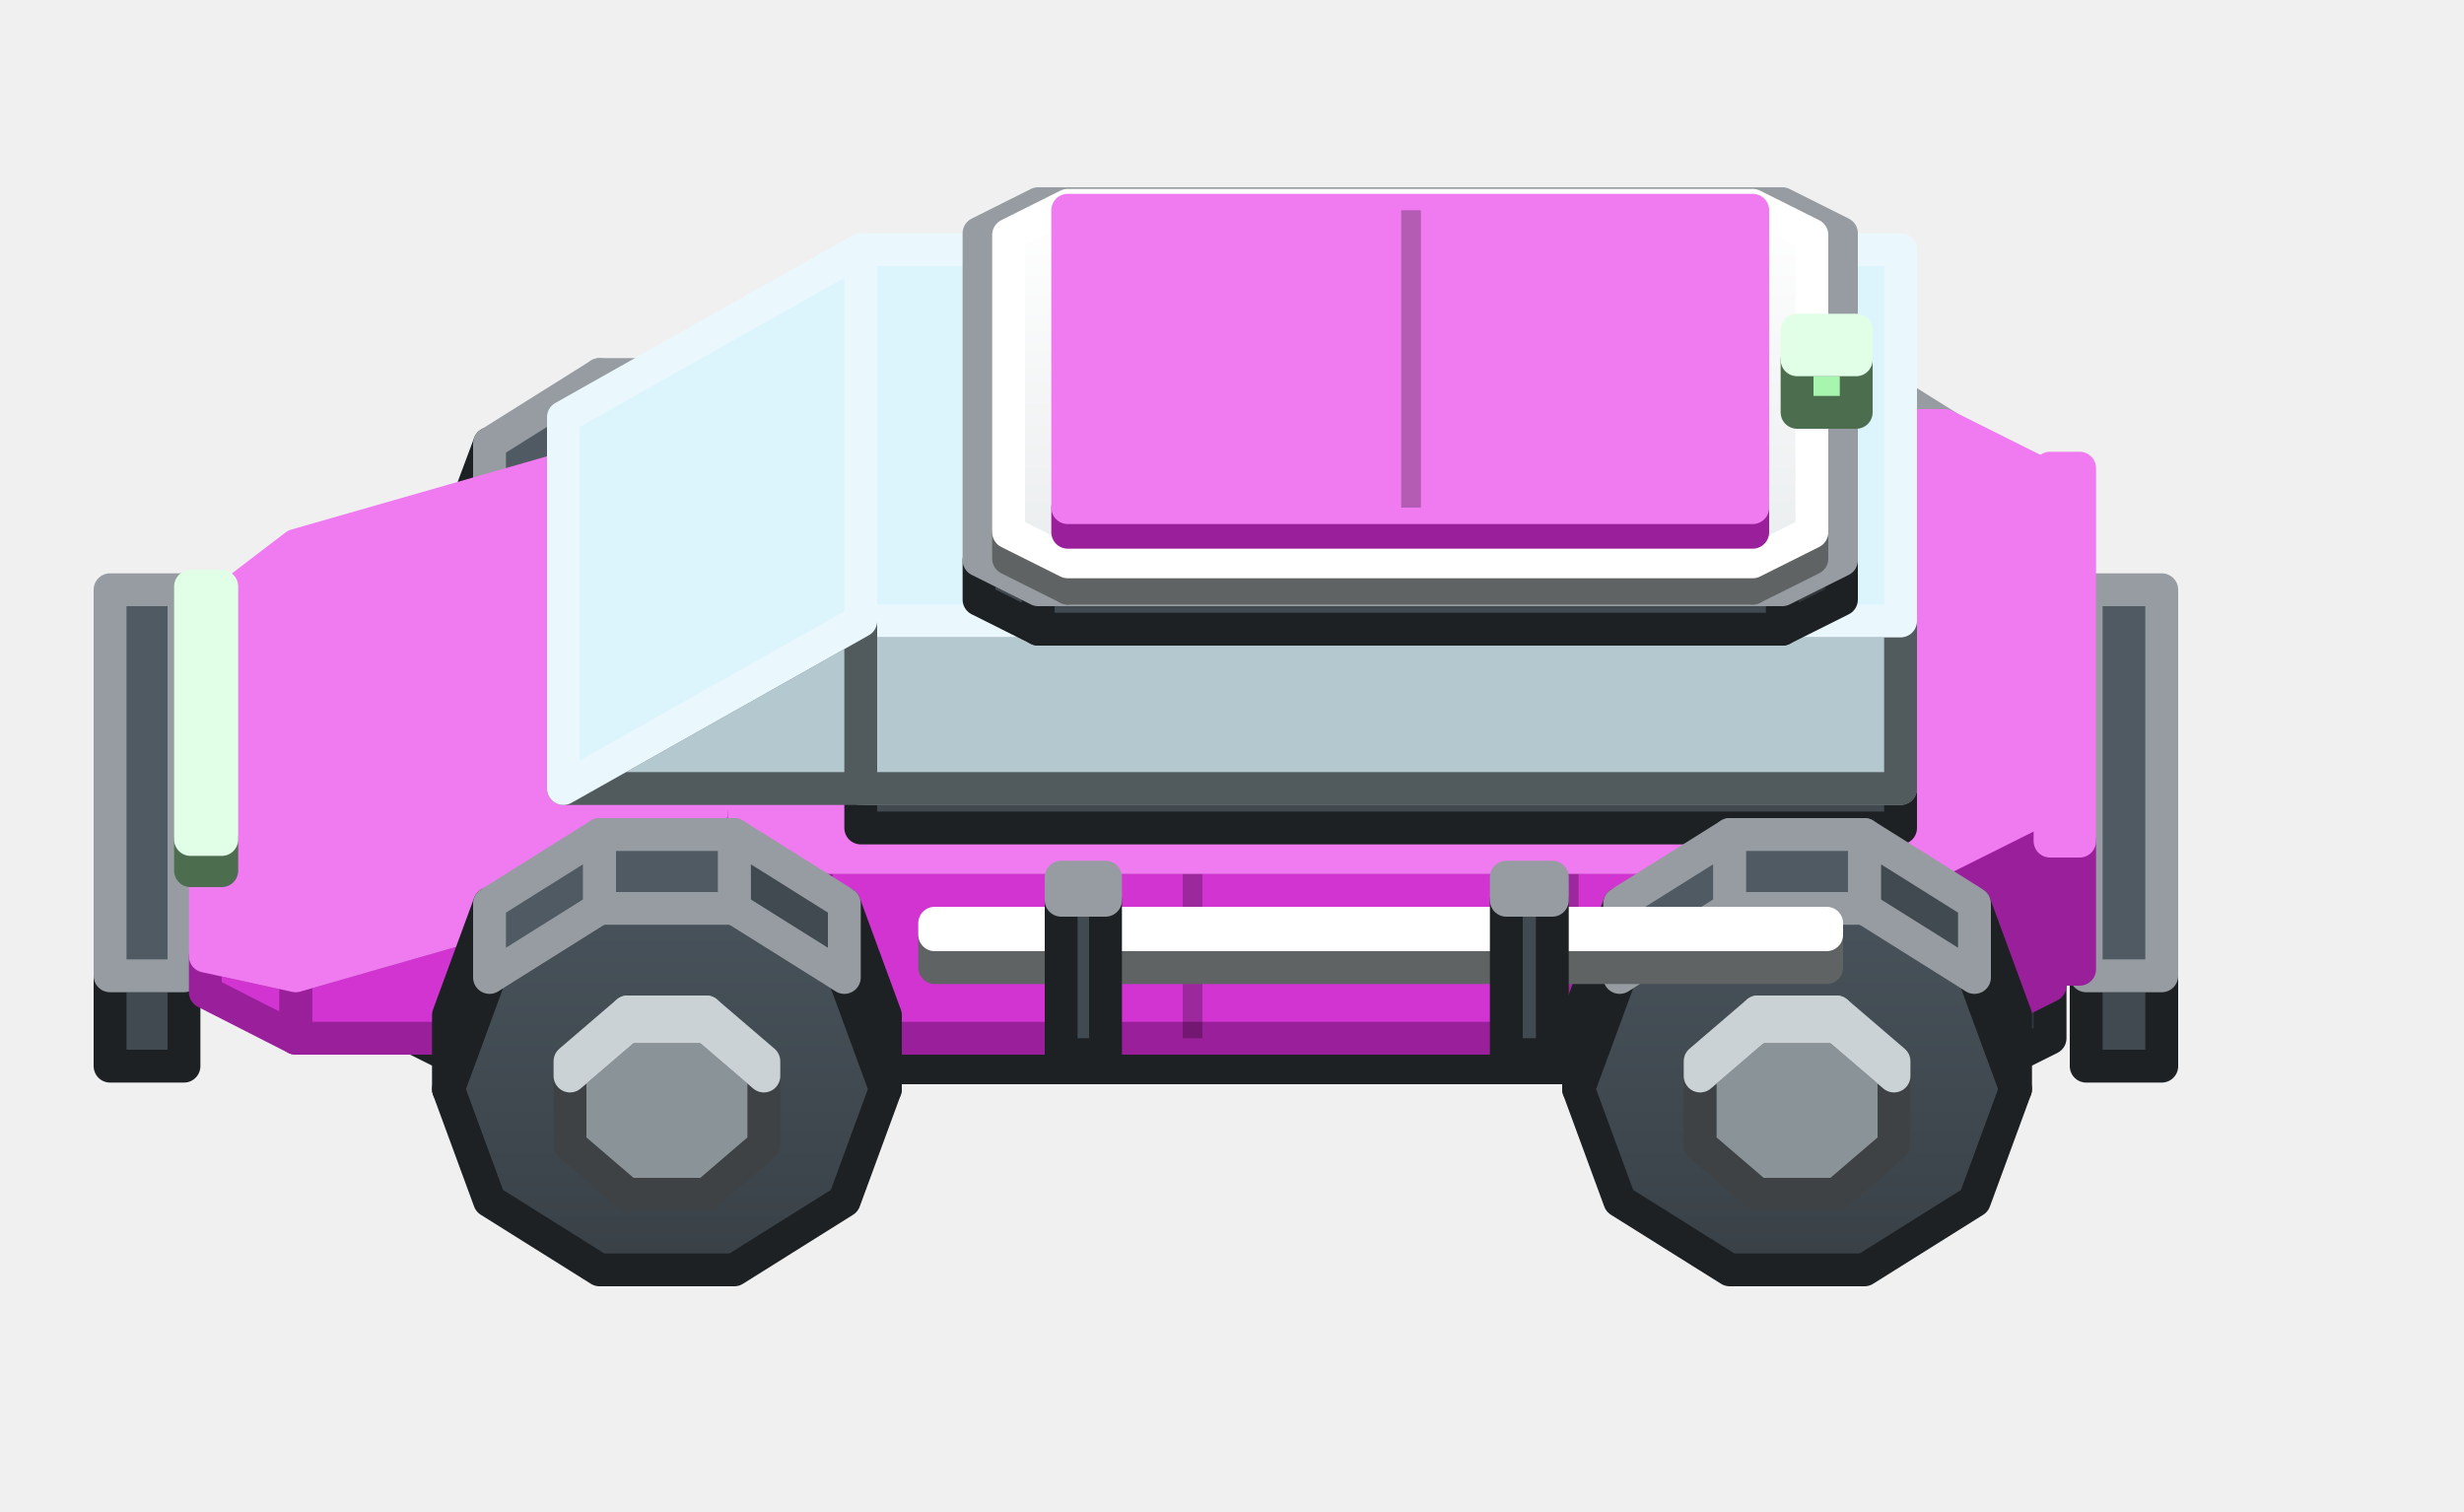
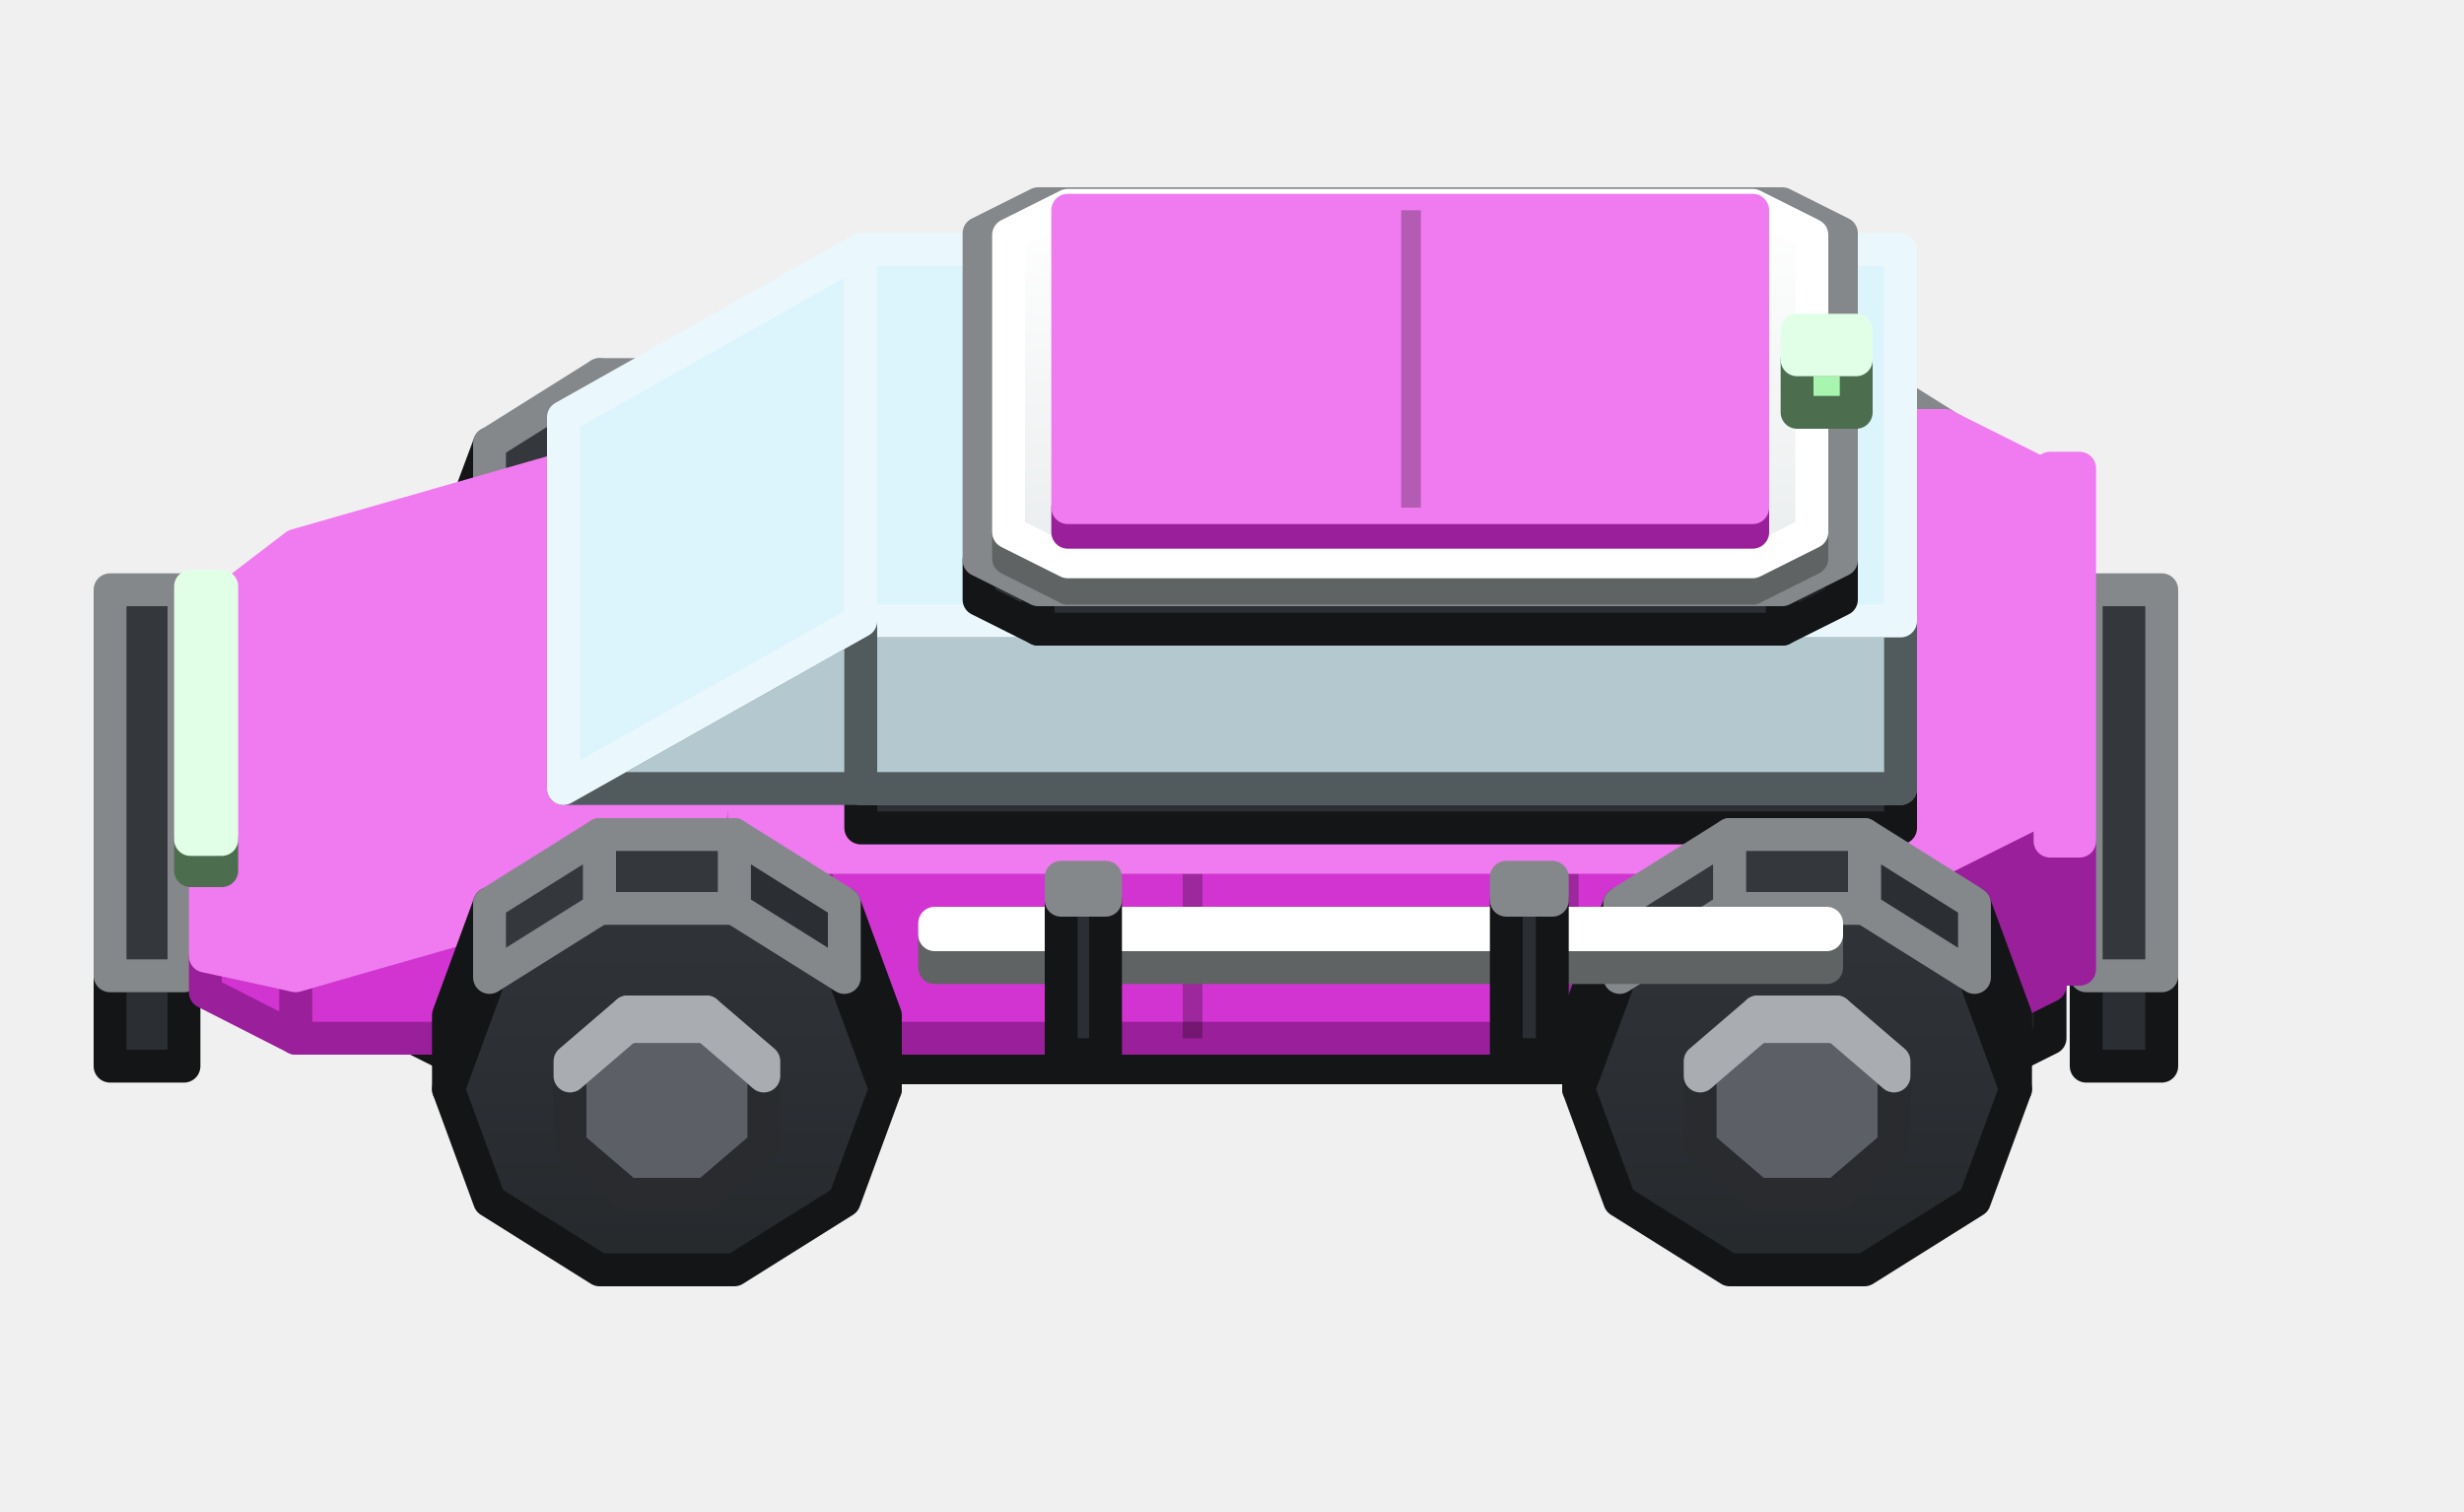
<svg xmlns="http://www.w3.org/2000/svg" width="150" height="92" viewBox="0 0 150 92">
  <defs>
    <linearGradient id="s0" x1="0" y1="0" x2="0" y2="1">
-       <stop offset="0" stop-color="#48525A" />
-       <stop offset="1" stop-color="#394147" />
+       <stop offset="0" stop-color="#303338" />
+       <stop offset="1" stop-color="#26292C" />
    </linearGradient>
    <linearGradient id="s1" x1="0" y1="0" x2="0" y2="1">
-       <stop offset="0" stop-color="#616B73" />
-       <stop offset="1" stop-color="#48525A" />
+       <stop offset="0" stop-color="#484C50" />
+       <stop offset="1" stop-color="#303338" />
    </linearGradient>
    <linearGradient id="s2" x1="0" y1="0" x2="0" y2="1">
      <stop offset="0" stop-color="#FFFFFF" />
      <stop offset="1" stop-color="#EAEDEE" />
    </linearGradient>
  </defs>
  <g stroke-width="2" stroke-linejoin="round">
-     <polygon points="38.2,29 34.7,32 34.7,36.2 38.2,39.2 43,39.2 46.5,36.2 46.5,32 43,29" fill="#8A9398" stroke="#3E4244" />
-     <polygon points="38.2,29 34.7,32 34.7,31.1 38.2,28.1" fill="#A8B3B9" stroke="#CBD2D5" />
-     <polygon points="46.5,32 43,29 43,28.1 46.5,31.1" fill="#8A9398" stroke="#CBD2D5" />
-     <polygon points="43,29 38.2,29 38.2,28.1 43,28.1" fill="#A8B3B9" stroke="#CBD2D5" />
-     <polygon points="107,29 103.5,32 103.5,36.2 107,39.2 111.8,39.2 115.3,36.2 115.3,32 111.8,29" fill="#8A9398" stroke="#3E4244" />
-     <polygon points="107,29 103.5,32 103.5,31.1 107,28.1" fill="#A8B3B9" stroke="#CBD2D5" />
-     <polygon points="115.3,32 111.8,29 111.8,28.1 115.3,31.1" fill="#8A9398" stroke="#CBD2D5" />
-     <polygon points="111.8,29 107,29 107,28.1 111.8,28.1" fill="#A8B3B9" stroke="#CBD2D5" />
-     <polygon points="29.8,31.5 27.3,38.3 27.3,33.7 29.8,27" fill="#4F5A63" stroke="#1D2124" />
-     <polygon points="53.9,38.3 51.4,31.5 51.4,27 53.9,33.7" fill="#31383D" stroke="#1D2124" />
-     <polygon points="36.5,27.3 29.8,31.5 27.3,38.3 29.8,45 36.5,49.2 44.7,49.2 51.4,45 53.9,38.3 51.4,31.5 44.7,27.3" fill="url(#s0)" stroke="#1D2124" />
-     <polygon points="36.5,27.3 29.8,31.5 29.8,27 36.5,22.8" fill="#4F5A63" stroke="#969CA1" />
-     <polygon points="51.4,31.5 44.7,27.3 44.7,22.8 51.4,27" fill="#414A51" stroke="#969CA1" />
-     <polygon points="44.7,27.3 36.5,27.3 36.5,22.8 44.7,22.8" fill="#4F5A63" stroke="#969CA1" />
-     <polygon points="98.6,31.5 96.1,38.3 96.1,33.7 98.6,27" fill="#4F5A63" stroke="#1D2124" />
-     <polygon points="122.7,38.3 120.2,31.5 120.2,27 122.7,33.7" fill="#31383D" stroke="#1D2124" />
-     <polygon points="105.3,27.3 98.6,31.5 96.1,38.3 98.6,45 105.3,49.2 113.5,49.2 120.2,45 122.7,38.3 120.2,31.5 113.5,27.3" fill="url(#s0)" stroke="#1D2124" />
-     <polygon points="105.3,27.3 98.6,31.5 98.6,27 105.3,22.8" fill="#4F5A63" stroke="#969CA1" />
-     <polygon points="120.2,31.5 113.5,27.3 113.5,22.8 120.2,27" fill="#414A51" stroke="#969CA1" />
-     <polygon points="113.5,27.3 105.3,27.3 105.3,22.8 113.5,22.8" fill="#4F5A63" stroke="#969CA1" />
-     <polygon points="94.5,35.7 91.7,35.7 91.7,26.3 94.5,26.3" fill="#414A51" stroke="#1D2124" />
-     <polygon points="91.7,24.9 94.5,24.9 94.5,26.3 91.7,26.3" fill="#4F5A63" stroke="#969CA1" />
-     <polygon points="67.3,35.7 64.6,35.7 64.6,26.3 67.3,26.3" fill="#414A51" stroke="#1D2124" />
-     <polygon points="64.6,24.9 67.3,24.9 67.3,26.3 64.6,26.3" fill="#4F5A63" stroke="#969CA1" />
+     <polygon points="38.2,29 34.7,32 34.7,36.2 38.2,39.2 43,39.2 46.5,36.2 46.5,32 43,29" fill="#5C6066" stroke="#292B2E" />
+     <polygon points="38.2,29 34.7,32 34.7,31.1 38.2,28.1" fill="#70757C" stroke="#A9ACB1" />
+     <polygon points="46.5,32 43,29 43,28.1 46.5,31.1" fill="#5C6066" stroke="#A9ACB1" />
+     <polygon points="43,29 38.2,29 38.2,28.1 43,28.1" fill="#70757C" stroke="#A9ACB1" />
+     <polygon points="107,29 103.5,32 103.5,36.2 107,39.2 111.8,39.2 115.3,36.2 115.3,32 111.8,29" fill="#5C6066" stroke="#292B2E" />
+     <polygon points="107,29 103.5,32 103.5,31.1 107,28.1" fill="#70757C" stroke="#A9ACB1" />
+     <polygon points="115.3,32 111.8,29 111.8,28.1 115.3,31.1" fill="#5C6066" stroke="#A9ACB1" />
+     <polygon points="111.8,29 107,29 107,28.1 111.8,28.1" fill="#70757C" stroke="#A9ACB1" />
+     <polygon points="29.8,31.5 27.3,38.3 27.3,33.7 29.8,27" fill="#34383D" stroke="#131517" />
+     <polygon points="53.9,38.3 51.4,31.5 51.4,27 53.9,33.7" fill="#212326" stroke="#131517" />
+     <polygon points="36.5,27.3 29.8,31.5 27.3,38.3 29.8,45 36.5,49.2 44.7,49.2 51.4,45 53.9,38.3 51.4,31.5 44.7,27.3" fill="url(#s0)" stroke="#131517" />
+     <polygon points="36.5,27.3 29.8,31.5 29.8,27 36.5,22.8" fill="#34383D" stroke="#85888B" />
+     <polygon points="51.4,31.5 44.7,27.3 44.7,22.8 51.4,27" fill="#2B2E32" stroke="#85888B" />
+     <polygon points="44.7,27.3 36.5,27.3 36.5,22.8 44.7,22.8" fill="#34383D" stroke="#85888B" />
+     <polygon points="98.6,31.5 96.1,38.3 96.1,33.7 98.6,27" fill="#34383D" stroke="#131517" />
+     <polygon points="122.7,38.3 120.2,31.5 120.2,27 122.7,33.7" fill="#212326" stroke="#131517" />
+     <polygon points="105.3,27.3 98.6,31.5 96.1,38.3 98.6,45 105.3,49.2 113.5,49.2 120.2,45 122.7,38.3 120.2,31.5 113.5,27.3" fill="url(#s0)" stroke="#131517" />
+     <polygon points="105.3,27.3 98.6,31.5 98.6,27 105.3,22.8" fill="#34383D" stroke="#85888B" />
+     <polygon points="120.2,31.5 113.5,27.3 113.5,22.8 120.2,27" fill="#2B2E32" stroke="#85888B" />
+     <polygon points="113.5,27.3 105.3,27.3 105.3,22.8 113.5,22.8" fill="#34383D" stroke="#85888B" />
+     <polygon points="94.5,35.7 91.7,35.7 91.7,26.3 94.5,26.3" fill="#2B2E32" stroke="#131517" />
+     <polygon points="91.7,24.9 94.5,24.9 94.5,26.3 91.7,26.3" fill="#34383D" stroke="#85888B" />
+     <polygon points="67.3,35.7 64.6,35.7 64.6,26.3 67.3,26.3" fill="#2B2E32" stroke="#131517" />
+     <polygon points="64.6,24.9 67.3,24.9 67.3,26.3 64.6,26.3" fill="#34383D" stroke="#85888B" />
    <polygon points="111.2,32.5 56.9,32.5 56.9,30.5 111.2,30.5" fill="#D5DBDC" stroke="#606363" />
    <polygon points="56.9,29.8 111.2,29.8 111.2,30.5 56.9,30.5" fill="#FFFFFF" stroke="#FFFFFF" />
-     <polygon points="124.8,63.2 121.2,65 121.2,59.5 124.8,57.7" fill="#31383D" stroke="#1D2124" />
-     <polygon points="121.2,65 28.8,65 28.8,59.5 121.2,59.5" fill="#414A51" stroke="#1D2124" />
-     <polygon points="28.8,65 25.2,63.2 25.2,57.7 28.8,59.5" fill="#414A51" stroke="#1D2124" />
-     <polygon points="25.2,42.3 28.8,40.5 121.2,40.5 124.8,42.3 124.8,57.7 121.2,59.5 28.8,59.5 25.2,57.7" fill="url(#s1)" stroke="#969CA1" />
-     <polygon points="11.2,64.9 6.7,64.9 6.7,59.4 11.2,59.4" fill="#414A51" stroke="#1D2124" />
-     <polygon points="6.7,35.9 11.2,35.9 11.2,59.4 6.7,59.4" fill="#4F5A63" stroke="#969CA1" />
-     <polygon points="131.6,64.9 127,64.9 127,59.4 131.6,59.4" fill="#414A51" stroke="#1D2124" />
-     <polygon points="127,35.9 131.6,35.9 131.6,59.4 127,59.4" fill="#4F5A63" stroke="#969CA1" />
+     <polygon points="124.8,63.2 121.2,65 121.2,59.5 124.8,57.7" fill="#212326" stroke="#131517" />
+     <polygon points="121.2,65 28.8,65 28.8,59.5 121.2,59.5" fill="#2B2E32" stroke="#131517" />
+     <polygon points="28.8,65 25.2,63.2 25.2,57.7 28.8,59.5" fill="#2B2E32" stroke="#131517" />
+     <polygon points="25.2,42.3 28.8,40.5 121.2,40.5 124.8,42.3 124.8,57.7 121.2,59.5 28.8,59.5 25.2,57.7" fill="url(#s1)" stroke="#85888B" />
+     <polygon points="11.2,64.9 6.7,64.9 6.7,59.4 11.2,59.4" fill="#2B2E32" stroke="#131517" />
+     <polygon points="6.7,35.9 11.2,35.9 11.2,59.4 6.7,59.4" fill="#34383D" stroke="#85888B" />
+     <polygon points="131.6,64.9 127,64.9 127,59.4 131.6,59.4" fill="#2B2E32" stroke="#131517" />
+     <polygon points="127,35.9 131.6,35.9 131.6,59.4 127,59.4" fill="#34383D" stroke="#85888B" />
    <polygon points="124.8,60 118.4,63.2 118.4,52.2 124.8,49" fill="#9A1F9A" stroke="#9A1F9A" />
    <polygon points="118.4,63.2 49.7,63.2 49.7,52.2 118.4,52.2" fill="#D234D2" stroke="#9A1F9A" />
    <polygon points="96.1,63.2 94.9,63.2 94.9,52.2 96.1,52.2" fill="#000000" fill-opacity="0.25" />
    <polygon points="73.2,63.2 72,63.2 72,52.2 73.2,52.2" fill="#000000" fill-opacity="0.25" />
    <polygon points="49.7,63.2 43.3,60 43.3,49 49.7,52.2" fill="#D234D2" stroke="#9A1F9A" />
    <polygon points="43.3,29.1 49.7,25.9 118.4,25.9 124.8,29.1 124.8,49 118.4,52.2 49.7,52.2 43.3,49" fill="#F07AF0" stroke="#F07AF0" />
    <polygon points="43.3,60.4 37.9,63.2 37.9,53.7 43.3,49.5" fill="#9A1F9A" stroke="#9A1F9A" />
    <polygon points="37.9,63.2 18,63.2 18,59.4 37.9,53.7" fill="#D234D2" stroke="#9A1F9A" />
    <polygon points="18,63.2 12.5,60.4 12.5,58.2 18,59.4" fill="#D234D2" stroke="#9A1F9A" />
    <polygon points="12.5,37.4 18,33.2 37.9,27.5 43.3,28.6 43.3,49.5 37.9,53.7 18,59.4 12.5,58.2" fill="#F07AF0" stroke="#F07AF0" />
    <polygon points="13.5,53 11.6,53 11.6,51.1 13.5,51.1" fill="#A8F5B0" stroke="#4C6E4F" />
    <polygon points="11.6,35.7 13.5,35.7 13.5,51.1 11.6,51.1" fill="#CDFFD7" stroke="#E1FFE7" />
    <polygon points="126.6,59 124.8,59 124.8,51.2 126.6,51.2" fill="#D234D2" stroke="#9A1F9A" />
    <polygon points="124.8,28.5 126.6,28.5 126.6,51.2 124.8,51.2" fill="#F07AF0" stroke="#F07AF0" />
-     <polygon points="115.7,50.4 52.4,50.4 52.4,48 115.7,48" fill="#414A51" stroke="#1D2124" />
-     <polygon points="52.4,25.4 115.7,25.4 115.7,48 52.4,48" fill="url(#s1)" stroke="#969CA1" />
+     <polygon points="115.7,50.4 52.4,50.4 52.4,48 115.7,48" fill="#2B2E32" stroke="#131517" />
+     <polygon points="52.4,25.4 115.7,25.4 115.7,48 52.4,48" fill="url(#s1)" stroke="#85888B" />
    <polygon points="83.5,25.4 84.7,25.4 84.7,48 83.5,48" fill="#000000" fill-opacity="0.25" />
    <polygon points="52.4,36.1 115.7,36.1 115.7,37.3 52.4,37.3" fill="#000000" fill-opacity="0.25" />
    <polygon points="115.7,48 52.4,48 52.4,37.8 115.7,37.8" fill="#B4C8CF" stroke="#515A5D" />
    <polygon points="52.4,15.2 115.7,15.2 115.7,37.8 52.4,37.8" fill="#DCF4FC" stroke="#EAF8FD" />
    <polygon points="52.4,48 34.3,48 52.4,37.8" fill="#B4C8CF" stroke="#515A5D" />
    <polygon points="34.3,25.4 52.4,15.2 52.4,37.8 34.3,48" fill="#DCF4FC" stroke="#EAF8FD" />
-     <polygon points="112.1,36.5 108.5,38.3 108.5,35.9 112.1,34.1" fill="#31383D" stroke="#1D2124" />
-     <polygon points="108.5,38.3 63.2,38.3 63.2,35.9 108.5,35.9" fill="#414A51" stroke="#1D2124" />
-     <polygon points="63.2,38.3 59.6,36.5 59.6,34.1 63.2,35.9" fill="#414A51" stroke="#1D2124" />
-     <polygon points="59.6,14.2 63.2,12.4 108.5,12.4 112.1,14.2 112.1,34.1 108.5,35.9 63.2,35.9 59.6,34.1" fill="url(#s1)" stroke="#969CA1" />
+     <polygon points="112.1,36.5 108.5,38.3 108.5,35.9 112.1,34.1" fill="#212326" stroke="#131517" />
+     <polygon points="108.5,38.3 63.2,38.3 63.2,35.9 108.5,35.9" fill="#2B2E32" stroke="#131517" />
+     <polygon points="63.2,38.3 59.6,36.5 59.6,34.1 63.2,35.9" fill="#2B2E32" stroke="#131517" />
+     <polygon points="59.6,14.2 63.2,12.4 108.5,12.4 112.1,14.2 112.1,34.1 108.5,35.9 63.2,35.9 59.6,34.1" fill="url(#s1)" stroke="#85888B" />
    <polygon points="110.3,34 106.7,35.8 106.7,34.2 110.3,32.4" fill="#A1A6A6" stroke="#606363" />
    <polygon points="106.7,35.8 65,35.8 65,34.2 106.7,34.2" fill="#D5DBDC" stroke="#606363" />
    <polygon points="65,35.8 61.4,34 61.4,32.4 65,34.2" fill="#D5DBDC" stroke="#606363" />
    <polygon points="61.4,14.3 65,12.5 106.7,12.5 110.3,14.3 110.3,32.4 106.7,34.2 65,34.2 61.4,32.4" fill="url(#s2)" stroke="#FFFFFF" />
    <polygon points="106.7,32.4 65,32.4 65,30.9 106.7,30.9" fill="#D234D2" stroke="#9A1F9A" />
    <polygon points="65,12.8 106.7,12.8 106.7,30.9 65,30.9" fill="#F07AF0" stroke="#F07AF0" />
    <polygon points="85.3,12.8 86.5,12.8 86.5,30.9 85.3,30.9" fill="#000000" fill-opacity="0.25" />
    <polygon points="113,25.1 109.4,25.1 109.4,21.9 113,21.9" fill="#A8F5B0" stroke="#4C6E4F" />
    <polygon points="109.4,20.1 113,20.1 113,21.9 109.4,21.9" fill="#CDFFD7" stroke="#E1FFE7" />
-     <polygon points="29.8,59.5 27.3,66.3 27.3,61.8 29.8,55" fill="#4F5A63" stroke="#1D2124" />
-     <polygon points="53.9,66.3 51.4,59.5 51.4,55 53.9,61.8" fill="#31383D" stroke="#1D2124" />
-     <polygon points="36.5,55.3 29.8,59.5 27.3,66.3 29.8,73.1 36.5,77.3 44.7,77.3 51.4,73.1 53.9,66.3 51.4,59.5 44.7,55.3" fill="url(#s0)" stroke="#1D2124" />
-     <polygon points="36.5,55.3 29.8,59.5 29.8,55 36.5,50.8" fill="#4F5A63" stroke="#969CA1" />
-     <polygon points="51.4,59.5 44.7,55.3 44.7,50.8 51.4,55" fill="#414A51" stroke="#969CA1" />
-     <polygon points="44.7,55.3 36.5,55.3 36.5,50.8 44.7,50.8" fill="#4F5A63" stroke="#969CA1" />
-     <polygon points="98.6,59.5 96.1,66.3 96.1,61.8 98.6,55" fill="#4F5A63" stroke="#1D2124" />
-     <polygon points="122.7,66.3 120.2,59.5 120.2,55 122.7,61.8" fill="#31383D" stroke="#1D2124" />
-     <polygon points="105.3,55.3 98.6,59.5 96.1,66.3 98.6,73.1 105.3,77.3 113.5,77.3 120.2,73.1 122.7,66.3 120.2,59.5 113.5,55.3" fill="url(#s0)" stroke="#1D2124" />
-     <polygon points="105.3,55.3 98.6,59.5 98.6,55 105.3,50.8" fill="#4F5A63" stroke="#969CA1" />
-     <polygon points="120.2,59.5 113.5,55.3 113.5,50.8 120.2,55" fill="#414A51" stroke="#969CA1" />
-     <polygon points="113.5,55.3 105.3,55.3 105.3,50.8 113.5,50.8" fill="#4F5A63" stroke="#969CA1" />
+     <polygon points="29.8,59.5 27.3,66.3 27.3,61.8 29.8,55" fill="#34383D" stroke="#131517" />
+     <polygon points="53.9,66.3 51.4,59.5 51.4,55 53.9,61.8" fill="#212326" stroke="#131517" />
+     <polygon points="36.5,55.3 29.8,59.5 27.3,66.3 29.8,73.1 36.5,77.3 44.7,77.3 51.4,73.1 53.9,66.3 51.4,59.5 44.7,55.3" fill="url(#s0)" stroke="#131517" />
+     <polygon points="36.5,55.3 29.8,59.5 29.8,55 36.5,50.8" fill="#34383D" stroke="#85888B" />
+     <polygon points="51.4,59.5 44.7,55.3 44.7,50.8 51.4,55" fill="#2B2E32" stroke="#85888B" />
+     <polygon points="44.7,55.3 36.5,55.3 36.5,50.8 44.7,50.8" fill="#34383D" stroke="#85888B" />
+     <polygon points="98.6,59.5 96.1,66.3 96.1,61.8 98.6,55" fill="#34383D" stroke="#131517" />
+     <polygon points="122.7,66.3 120.2,59.5 120.2,55 122.7,61.8" fill="#212326" stroke="#131517" />
+     <polygon points="105.3,55.3 98.6,59.5 96.1,66.3 98.6,73.1 105.3,77.3 113.5,77.3 120.2,73.1 122.7,66.3 120.2,59.5 113.5,55.3" fill="url(#s0)" stroke="#131517" />
+     <polygon points="105.3,55.3 98.6,59.5 98.6,55 105.3,50.8" fill="#34383D" stroke="#85888B" />
+     <polygon points="120.2,59.5 113.5,55.3 113.5,50.8 120.2,55" fill="#2B2E32" stroke="#85888B" />
+     <polygon points="113.5,55.3 105.3,55.3 105.3,50.8 113.5,50.8" fill="#34383D" stroke="#85888B" />
    <polygon points="111.2,58.9 56.9,58.9 56.9,56.9 111.2,56.9" fill="#D5DBDC" stroke="#606363" />
    <polygon points="56.9,56.2 111.2,56.2 111.2,56.9 56.9,56.9" fill="#FFFFFF" stroke="#FFFFFF" />
-     <polygon points="94.5,64.2 91.7,64.2 91.7,54.8 94.5,54.8" fill="#414A51" stroke="#1D2124" />
-     <polygon points="91.7,53.4 94.5,53.4 94.5,54.8 91.7,54.8" fill="#4F5A63" stroke="#969CA1" />
-     <polygon points="67.3,64.2 64.6,64.2 64.6,54.8 67.3,54.8" fill="#414A51" stroke="#1D2124" />
-     <polygon points="64.6,53.4 67.3,53.4 67.3,54.8 64.6,54.8" fill="#4F5A63" stroke="#969CA1" />
-     <polygon points="38.2,62.5 34.7,65.5 34.7,69.7 38.2,72.7 43,72.7 46.5,69.7 46.5,65.5 43,62.5" fill="#8A9398" stroke="#3E4244" />
-     <polygon points="38.2,62.5 34.7,65.5 34.7,64.6 38.2,61.6" fill="#A8B3B9" stroke="#CBD2D5" />
-     <polygon points="46.5,65.5 43,62.5 43,61.6 46.5,64.6" fill="#8A9398" stroke="#CBD2D5" />
-     <polygon points="43,62.5 38.2,62.5 38.2,61.6 43,61.6" fill="#A8B3B9" stroke="#CBD2D5" />
-     <polygon points="107,62.5 103.5,65.5 103.5,69.7 107,72.7 111.8,72.7 115.3,69.7 115.3,65.5 111.8,62.5" fill="#8A9398" stroke="#3E4244" />
-     <polygon points="107,62.5 103.5,65.5 103.5,64.6 107,61.6" fill="#A8B3B9" stroke="#CBD2D5" />
-     <polygon points="115.3,65.5 111.8,62.5 111.8,61.6 115.3,64.6" fill="#8A9398" stroke="#CBD2D5" />
-     <polygon points="111.8,62.5 107,62.5 107,61.6 111.8,61.6" fill="#A8B3B9" stroke="#CBD2D5" />
+     <polygon points="94.5,64.2 91.7,64.2 91.7,54.8 94.5,54.8" fill="#2B2E32" stroke="#131517" />
+     <polygon points="91.7,53.4 94.5,53.4 94.5,54.8 91.7,54.8" fill="#34383D" stroke="#85888B" />
+     <polygon points="67.3,64.2 64.6,64.2 64.6,54.8 67.3,54.8" fill="#2B2E32" stroke="#131517" />
+     <polygon points="64.6,53.4 67.3,53.4 67.3,54.8 64.6,54.8" fill="#34383D" stroke="#85888B" />
+     <polygon points="38.2,62.5 34.7,65.5 34.7,69.7 38.2,72.7 43,72.7 46.5,69.7 46.5,65.5 43,62.5" fill="#5C6066" stroke="#292B2E" />
+     <polygon points="38.2,62.5 34.7,65.5 34.7,64.6 38.2,61.6" fill="#70757C" stroke="#A9ACB1" />
+     <polygon points="46.5,65.5 43,62.5 43,61.6 46.5,64.6" fill="#5C6066" stroke="#A9ACB1" />
+     <polygon points="43,62.5 38.2,62.5 38.2,61.6 43,61.6" fill="#70757C" stroke="#A9ACB1" />
+     <polygon points="107,62.5 103.5,65.5 103.5,69.7 107,72.7 111.8,72.7 115.3,69.7 115.3,65.5 111.8,62.5" fill="#5C6066" stroke="#292B2E" />
+     <polygon points="107,62.5 103.5,65.5 103.5,64.6 107,61.6" fill="#70757C" stroke="#A9ACB1" />
+     <polygon points="115.3,65.5 111.8,62.5 111.8,61.6 115.3,64.6" fill="#5C6066" stroke="#A9ACB1" />
+     <polygon points="111.8,62.5 107,62.5 107,61.6 111.8,61.6" fill="#70757C" stroke="#A9ACB1" />
  </g>
</svg>
